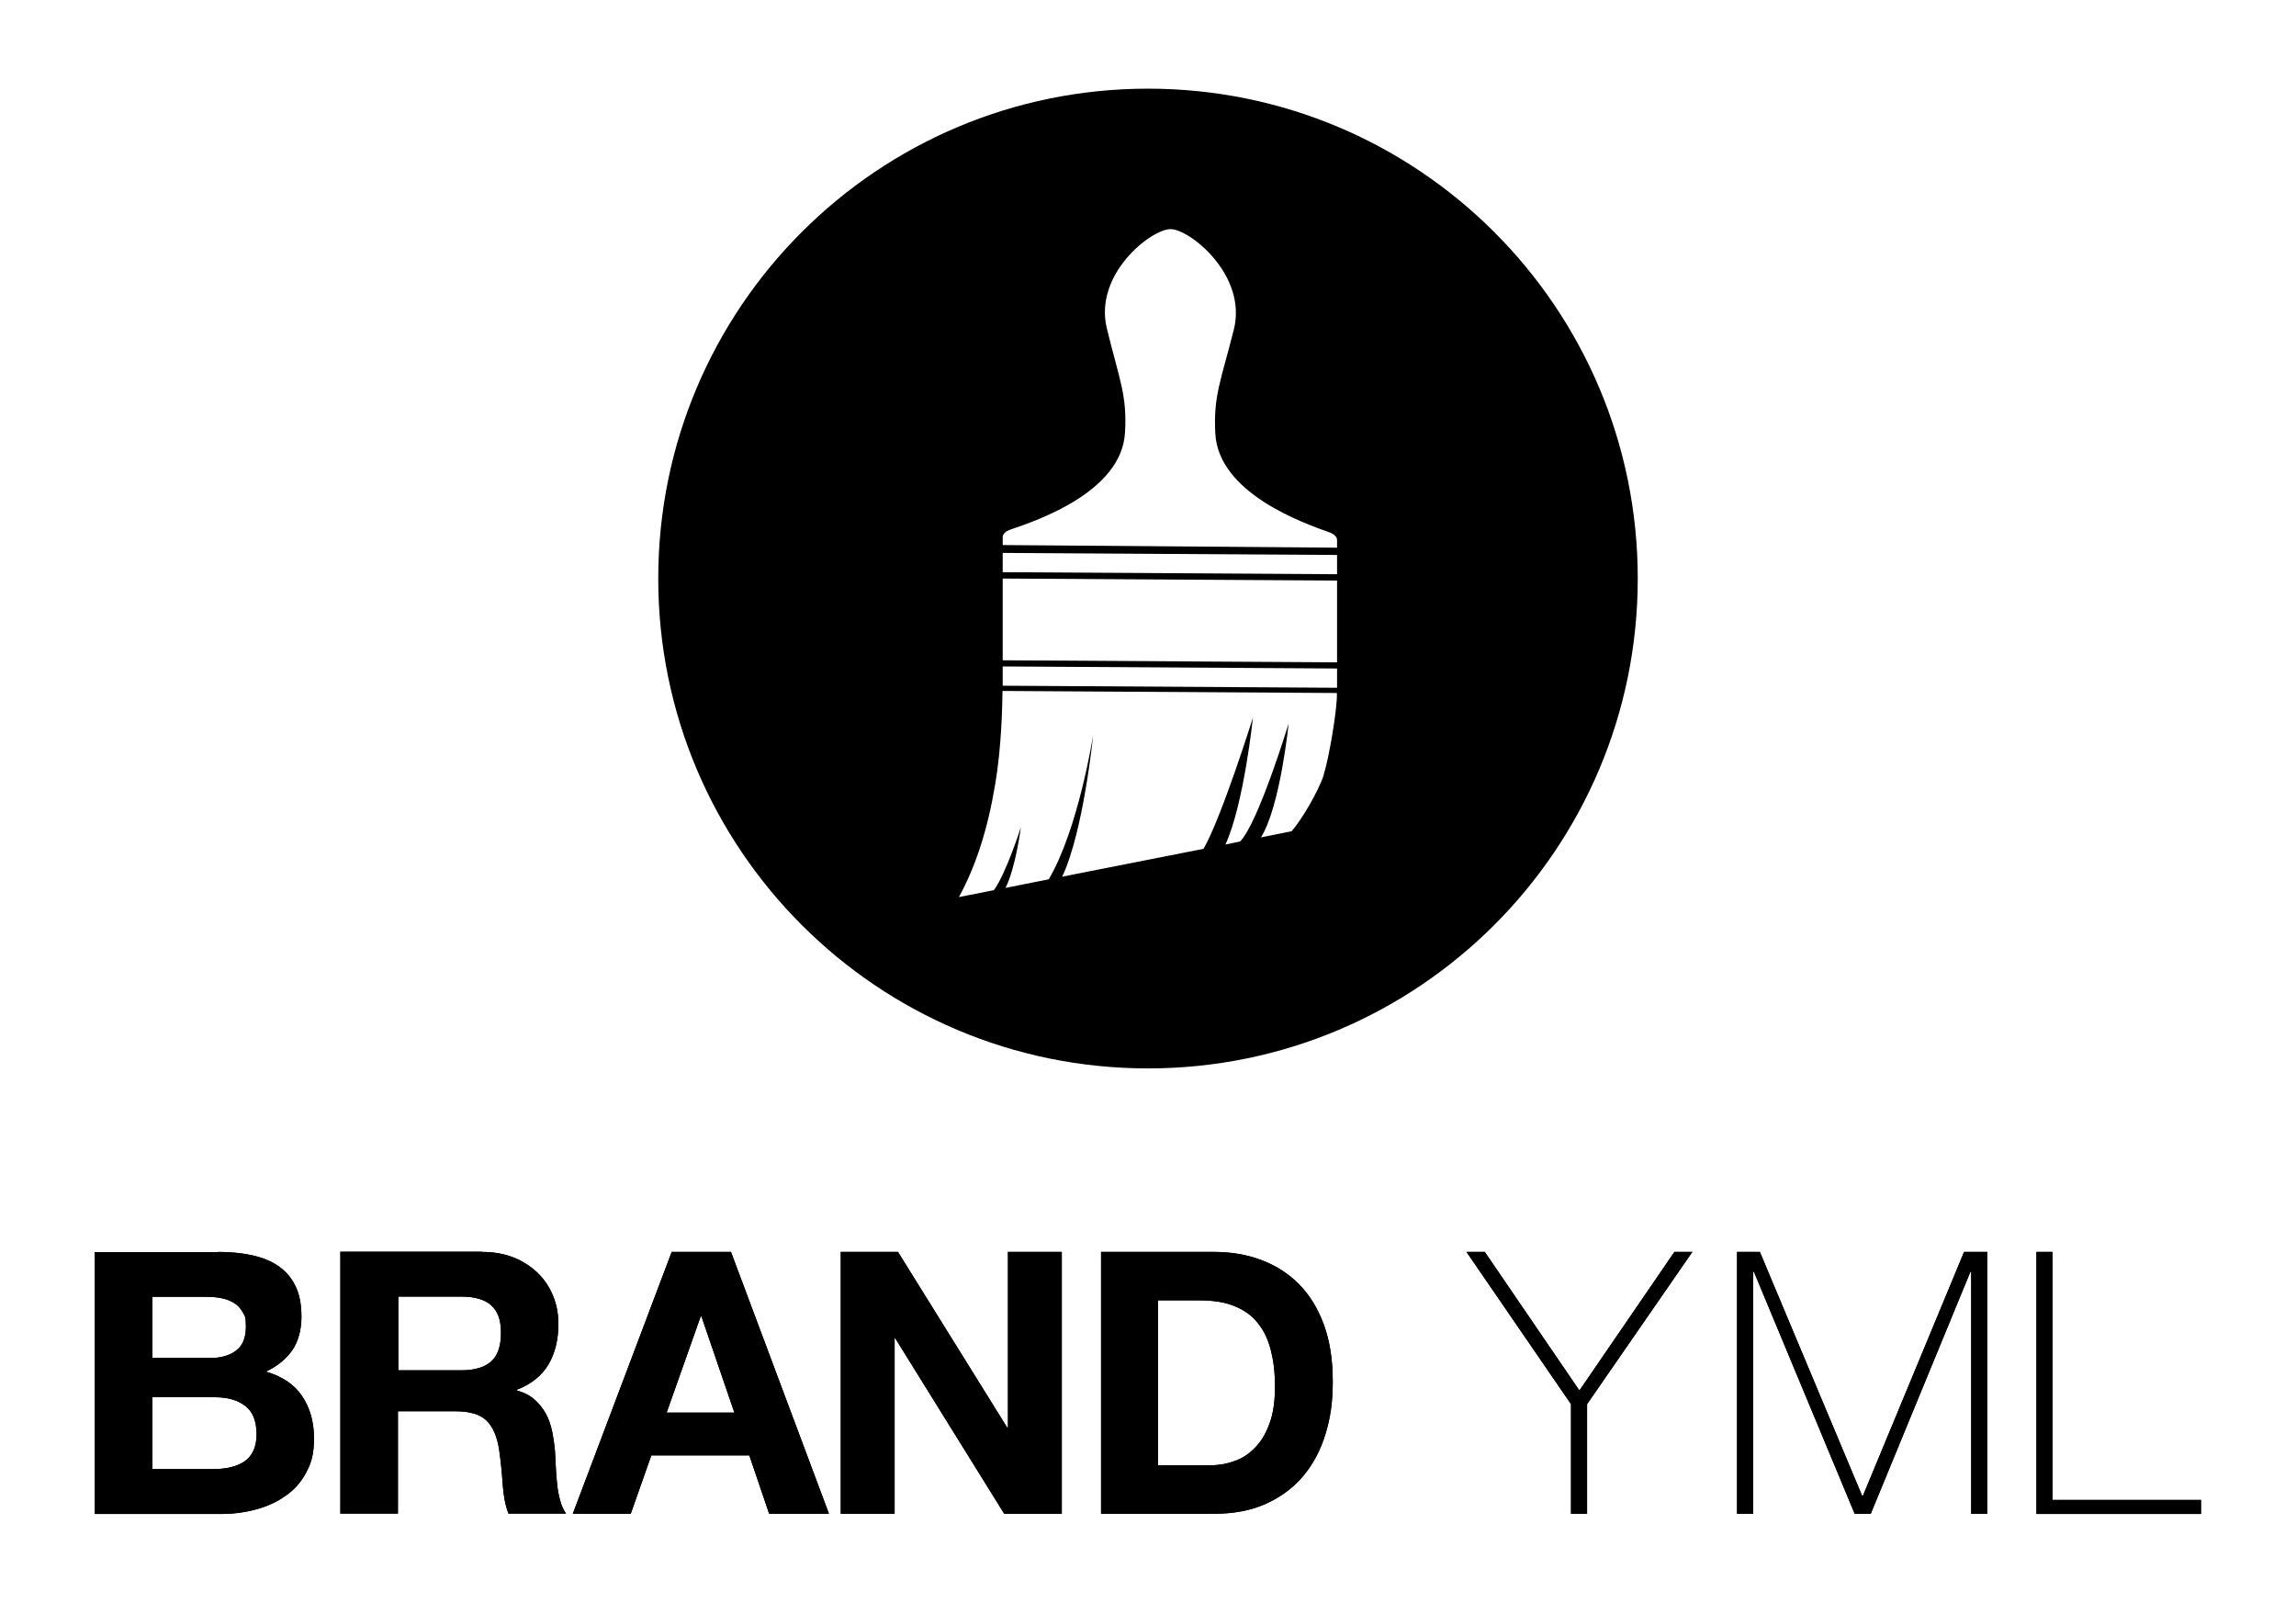
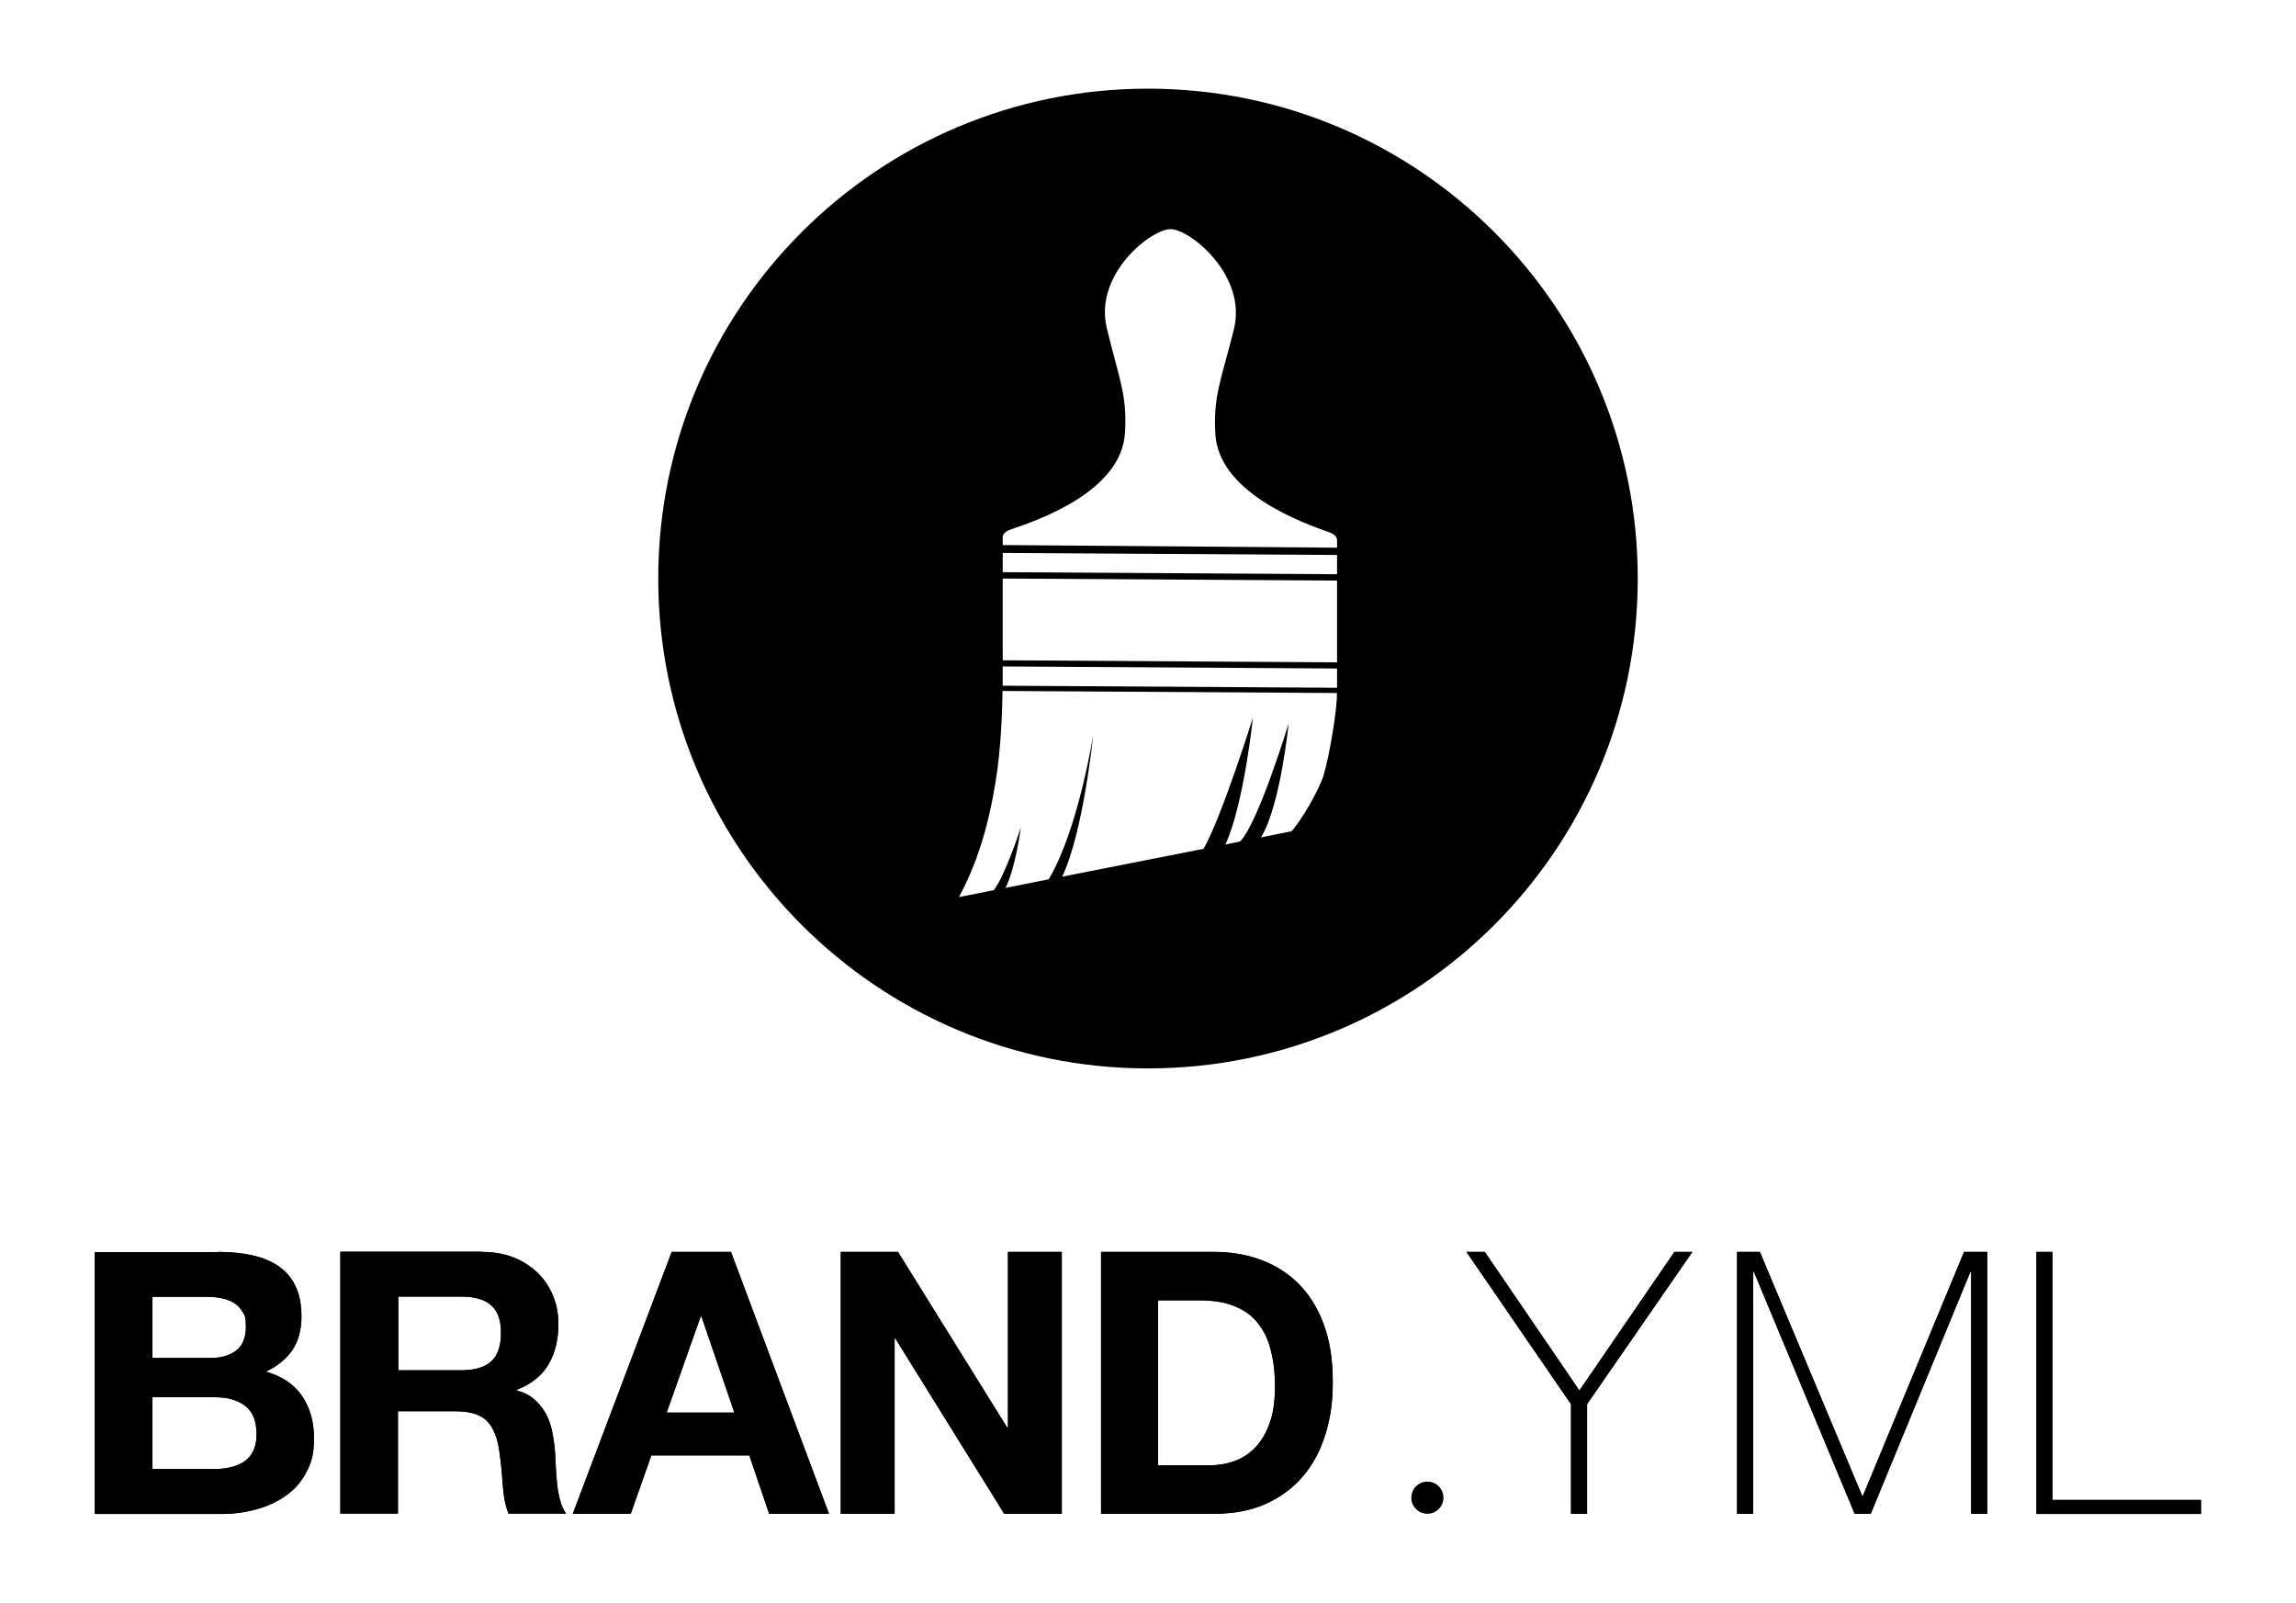
<svg xmlns="http://www.w3.org/2000/svg" id="_ÎÓÈ_1" data-name="—ÎÓÈ_1" version="1.1" viewBox="0 0 1227.8 856.8">
  <defs>
    <style>
      .cls-1 {
        fill: #000;
        stroke-width: 0px;
      }
    </style>
  </defs>
  <g>
    <g>
      <path class="cls-1" d="M116.6,669.3c6.7,0,12.7.6,18.2,1.8,5.5,1.2,10.2,3.1,14.1,5.8,3.9,2.7,7,6.2,9.1,10.7,2.2,4.4,3.2,9.9,3.2,16.5s-1.6,12.9-4.8,17.6c-3.2,4.7-7.9,8.6-14.2,11.6,8.6,2.5,15.1,6.8,19.3,13,4.2,6.2,6.4,13.7,6.4,22.5s-1.4,13.2-4.1,18.3c-2.7,5.2-6.4,9.4-11.1,12.6-4.6,3.3-9.9,5.7-15.9,7.3-5.9,1.6-12.1,2.4-18.3,2.4H50.7v-140h65.9ZM112.7,726c5.5,0,10-1.3,13.5-3.9,3.5-2.6,5.3-6.9,5.3-12.7s-.6-5.9-1.8-8c-1.2-2.1-2.7-3.7-4.7-4.9-2-1.2-4.2-2-6.8-2.5-2.5-.5-5.2-.7-7.9-.7h-28.8v32.7h31.2ZM114.4,785.4c3,0,5.9-.3,8.6-.9,2.7-.6,5.2-1.6,7.3-2.9,2.1-1.4,3.8-3.2,5-5.6,1.2-2.4,1.9-5.4,1.9-9,0-7.2-2-12.3-6.1-15.4-4.1-3.1-9.4-4.6-16.1-4.6h-33.5v38.4h32.9Z" />
      <path class="cls-1" d="M257.7,669.3c6.3,0,11.9,1,17,3,5,2,9.3,4.8,12.9,8.3,3.6,3.5,6.3,7.6,8.2,12.3,1.9,4.6,2.8,9.6,2.8,15,0,8.2-1.7,15.4-5.2,21.4-3.5,6-9.1,10.6-17,13.7v.4c3.8,1,6.9,2.6,9.4,4.8,2.5,2.2,4.5,4.7,6.1,7.6,1.6,2.9,2.7,6.2,3.4,9.7.7,3.5,1.2,7.1,1.5,10.6.1,2.2.3,4.8.4,7.8.1,3,.4,6.1.7,9.2.3,3.1.8,6.1,1.6,8.9.7,2.8,1.8,5.2,3.2,7.2h-30.8c-1.7-4.4-2.7-9.7-3.1-15.9-.4-6.1-1-12-1.8-17.6-1-7.3-3.3-12.7-6.7-16.1-3.4-3.4-9-5.1-16.7-5.1h-30.8v54.7h-30.8v-140h75.5ZM246.7,732.6c7.1,0,12.4-1.6,15.9-4.7,3.5-3.1,5.3-8.2,5.3-15.3s-1.8-11.7-5.3-14.8c-3.5-3.1-8.8-4.6-15.9-4.6h-33.7v39.4h33.7Z" />
      <path class="cls-1" d="M390.9,669.3l52.4,140h-32l-10.6-31.2h-52.4l-11,31.2h-31l52.9-140h31.6ZM392.7,755.2l-17.6-51.4h-.4l-18.2,51.4h36.3Z" />
      <path class="cls-1" d="M480.2,669.3l58.4,93.9h.4v-93.9h28.8v140h-30.8l-58.2-93.7h-.4v93.7h-28.8v-140h30.6Z" />
      <path class="cls-1" d="M649.2,669.3c9,0,17.4,1.4,25.2,4.3,7.8,2.9,14.5,7.2,20.2,12.9,5.7,5.8,10.1,12.9,13.3,21.6,3.2,8.6,4.8,18.8,4.8,30.4s-1.3,19.6-3.9,28.2c-2.6,8.6-6.6,16.1-11.9,22.4-5.3,6.3-11.9,11.2-19.8,14.8-7.9,3.6-17.2,5.4-27.9,5.4h-60.4v-140h60.4ZM647,783.4c4.4,0,8.8-.7,12.9-2.2,4.2-1.4,7.9-3.8,11.2-7.2,3.3-3.3,5.9-7.7,7.8-13,2-5.4,2.9-11.9,2.9-19.6s-.7-13.4-2.1-19.1c-1.4-5.7-3.6-10.6-6.8-14.6-3.1-4.1-7.3-7.2-12.5-9.3-5.2-2.2-11.5-3.2-19.1-3.2h-22v88.2h27.5Z" />
      <path class="cls-1" d="M895.4,669.3h9.6l-56.3,81.4v58.6h-8.6v-58.6l-55.9-81.4h9.8l50.6,74.1,50.8-74.1Z" />
      <path class="cls-1" d="M928.7,669.3h12.4l54.7,130.4h.4l54.1-130.4h12.4v140h-8.6v-129.4h-.4l-53.3,129.4h-8.6l-53.9-129.4h-.4v129.4h-8.6v-140Z" />
      <path class="cls-1" d="M1089,669.3h8.6v132.6h79.4v7.5h-88v-140Z" />
    </g>
    <g>
      <path class="cls-1" d="M116.6,669.3c6.7,0,12.7.6,18.2,1.8,5.5,1.2,10.2,3.1,14.1,5.8,3.9,2.7,7,6.2,9.1,10.7,2.2,4.4,3.2,9.9,3.2,16.5s-1.6,12.9-4.8,17.6c-3.2,4.7-7.9,8.6-14.2,11.6,8.6,2.5,15.1,6.8,19.3,13,4.2,6.2,6.4,13.7,6.4,22.5s-1.4,13.2-4.1,18.3c-2.7,5.2-6.4,9.4-11.1,12.6-4.6,3.3-9.9,5.7-15.9,7.3-5.9,1.6-12.1,2.4-18.3,2.4H50.7v-140h65.9ZM112.7,726c5.5,0,10-1.3,13.5-3.9,3.5-2.6,5.3-6.9,5.3-12.7s-.6-5.9-1.8-8c-1.2-2.1-2.7-3.7-4.7-4.9-2-1.2-4.2-2-6.8-2.5-2.5-.5-5.2-.7-7.9-.7h-28.8v32.7h31.2ZM114.4,785.4c3,0,5.9-.3,8.6-.9,2.7-.6,5.2-1.6,7.3-2.9,2.1-1.4,3.8-3.2,5-5.6,1.2-2.4,1.9-5.4,1.9-9,0-7.2-2-12.3-6.1-15.4-4.1-3.1-9.4-4.6-16.1-4.6h-33.5v38.4h32.9Z" />
      <path class="cls-1" d="M257.7,669.3c6.3,0,11.9,1,17,3,5,2,9.3,4.8,12.9,8.3,3.6,3.5,6.3,7.6,8.2,12.3,1.9,4.6,2.8,9.6,2.8,15,0,8.2-1.7,15.4-5.2,21.4-3.5,6-9.1,10.6-17,13.7v.4c3.8,1,6.9,2.6,9.4,4.8,2.5,2.2,4.5,4.7,6.1,7.6,1.6,2.9,2.7,6.2,3.4,9.7.7,3.5,1.2,7.1,1.5,10.6.1,2.2.3,4.8.4,7.8.1,3,.4,6.1.7,9.2.3,3.1.8,6.1,1.6,8.9.7,2.8,1.8,5.2,3.2,7.2h-30.8c-1.7-4.4-2.7-9.7-3.1-15.9-.4-6.1-1-12-1.8-17.6-1-7.3-3.3-12.7-6.7-16.1-3.4-3.4-9-5.1-16.7-5.1h-30.8v54.7h-30.8v-140h75.5ZM246.7,732.6c7.1,0,12.4-1.6,15.9-4.7,3.5-3.1,5.3-8.2,5.3-15.3s-1.8-11.7-5.3-14.8c-3.5-3.1-8.8-4.6-15.9-4.6h-33.7v39.4h33.7Z" />
      <path class="cls-1" d="M390.9,669.3l52.4,140h-32l-10.6-31.2h-52.4l-11,31.2h-31l52.9-140h31.6ZM392.7,755.2l-17.6-51.4h-.4l-18.2,51.4h36.3Z" />
      <path class="cls-1" d="M480.2,669.3l58.4,93.9h.4v-93.9h28.8v140h-30.8l-58.2-93.7h-.4v93.7h-28.8v-140h30.6Z" />
      <path class="cls-1" d="M649.2,669.3c9,0,17.4,1.4,25.2,4.3,7.8,2.9,14.5,7.2,20.2,12.9,5.7,5.8,10.1,12.9,13.3,21.6,3.2,8.6,4.8,18.8,4.8,30.4s-1.3,19.6-3.9,28.2c-2.6,8.6-6.6,16.1-11.9,22.4-5.3,6.3-11.9,11.2-19.8,14.8-7.9,3.6-17.2,5.4-27.9,5.4h-60.4v-140h60.4ZM647,783.4c4.4,0,8.8-.7,12.9-2.2,4.2-1.4,7.9-3.8,11.2-7.2,3.3-3.3,5.9-7.7,7.8-13,2-5.4,2.9-11.9,2.9-19.6s-.7-13.4-2.1-19.1c-1.4-5.7-3.6-10.6-6.8-14.6-3.1-4.1-7.3-7.2-12.5-9.3-5.2-2.2-11.5-3.2-19.1-3.2h-22v88.2h27.5Z" />
      <path class="cls-1" d="M895.4,669.3h9.6l-56.3,81.4v58.6h-8.6v-58.6l-55.9-81.4h9.8l50.6,74.1,50.8-74.1Z" />
      <path class="cls-1" d="M928.7,669.3h12.4l54.7,130.4h.4l54.1-130.4h12.4v140h-8.6v-129.4h-.4l-53.3,129.4h-8.6l-53.9-129.4h-.4v129.4h-8.6v-140Z" />
      <path class="cls-1" d="M1089,669.3h8.6v132.6h79.4v7.5h-88v-140Z" />
    </g>
  </g>
  <path class="cls-1" d="M613.9,47.4h0c-144.6,0-261.9,117.2-261.9,261.9h0c0,144.6,117.2,261.9,261.9,261.9h0c144.6,0,261.9-117.2,261.9-261.9h0c0-144.6-117.2-261.9-261.9-261.9ZM536.2,295.6l178.8,1.1v10.3l-178.8-1.1v-10.3ZM536.2,309.3l178.8,1.1v43.7l-178.8-1.1v-43.7ZM536.2,356.3l178.8,1.1v10.3l-178.8-1.1v-10.3ZM708,414c-3.1,9.5-12.2,24.6-17.3,30.4l-16.4,3.3c10.4-16.7,14.8-60.9,14.8-60.9,0,0-16.3,53.5-26,63.1l-7.8,1.6c9.9-21.5,14.7-67.8,14.7-67.8,0,0-16.8,53.5-26.4,70.1l-75.6,14.9c11.4-23.9,16.6-75.9,16.6-75.9,0,0-7.9,50.6-23.8,77.3l-23.1,4.6c5.5-10.9,8.2-32.4,8.2-32.4,0,0-7.8,24.5-14.4,33.6l-18.7,3.7c9.1-16.8,15.3-35.9,19.4-60.4,3.4-19.9,3.8-42.3,3.9-49.8l178.8,1.1c.4,7.4-4.1,34.5-7,43.4ZM715,292.8l-178.8-1.4v-4.3c0-1.6,1.6-3.1,4.2-4,14.1-4.8,59.4-20.1,61.2-51.8,1.2-20.1-3-28.2-9.7-55.7-7.1-29.2,23.9-53.2,34.1-53.1,10.2,0,41.1,24.6,33.8,53.7-6.9,27.4-11,35.4-9.9,55.6,1.7,31.8,46.9,47.8,61,52.8,2.6.9,4.1,2.5,4.1,4.1v4.3Z" />
+   <circle class="cls-1" cx="763.3" cy="800.7" r="8.6" />
</svg>
